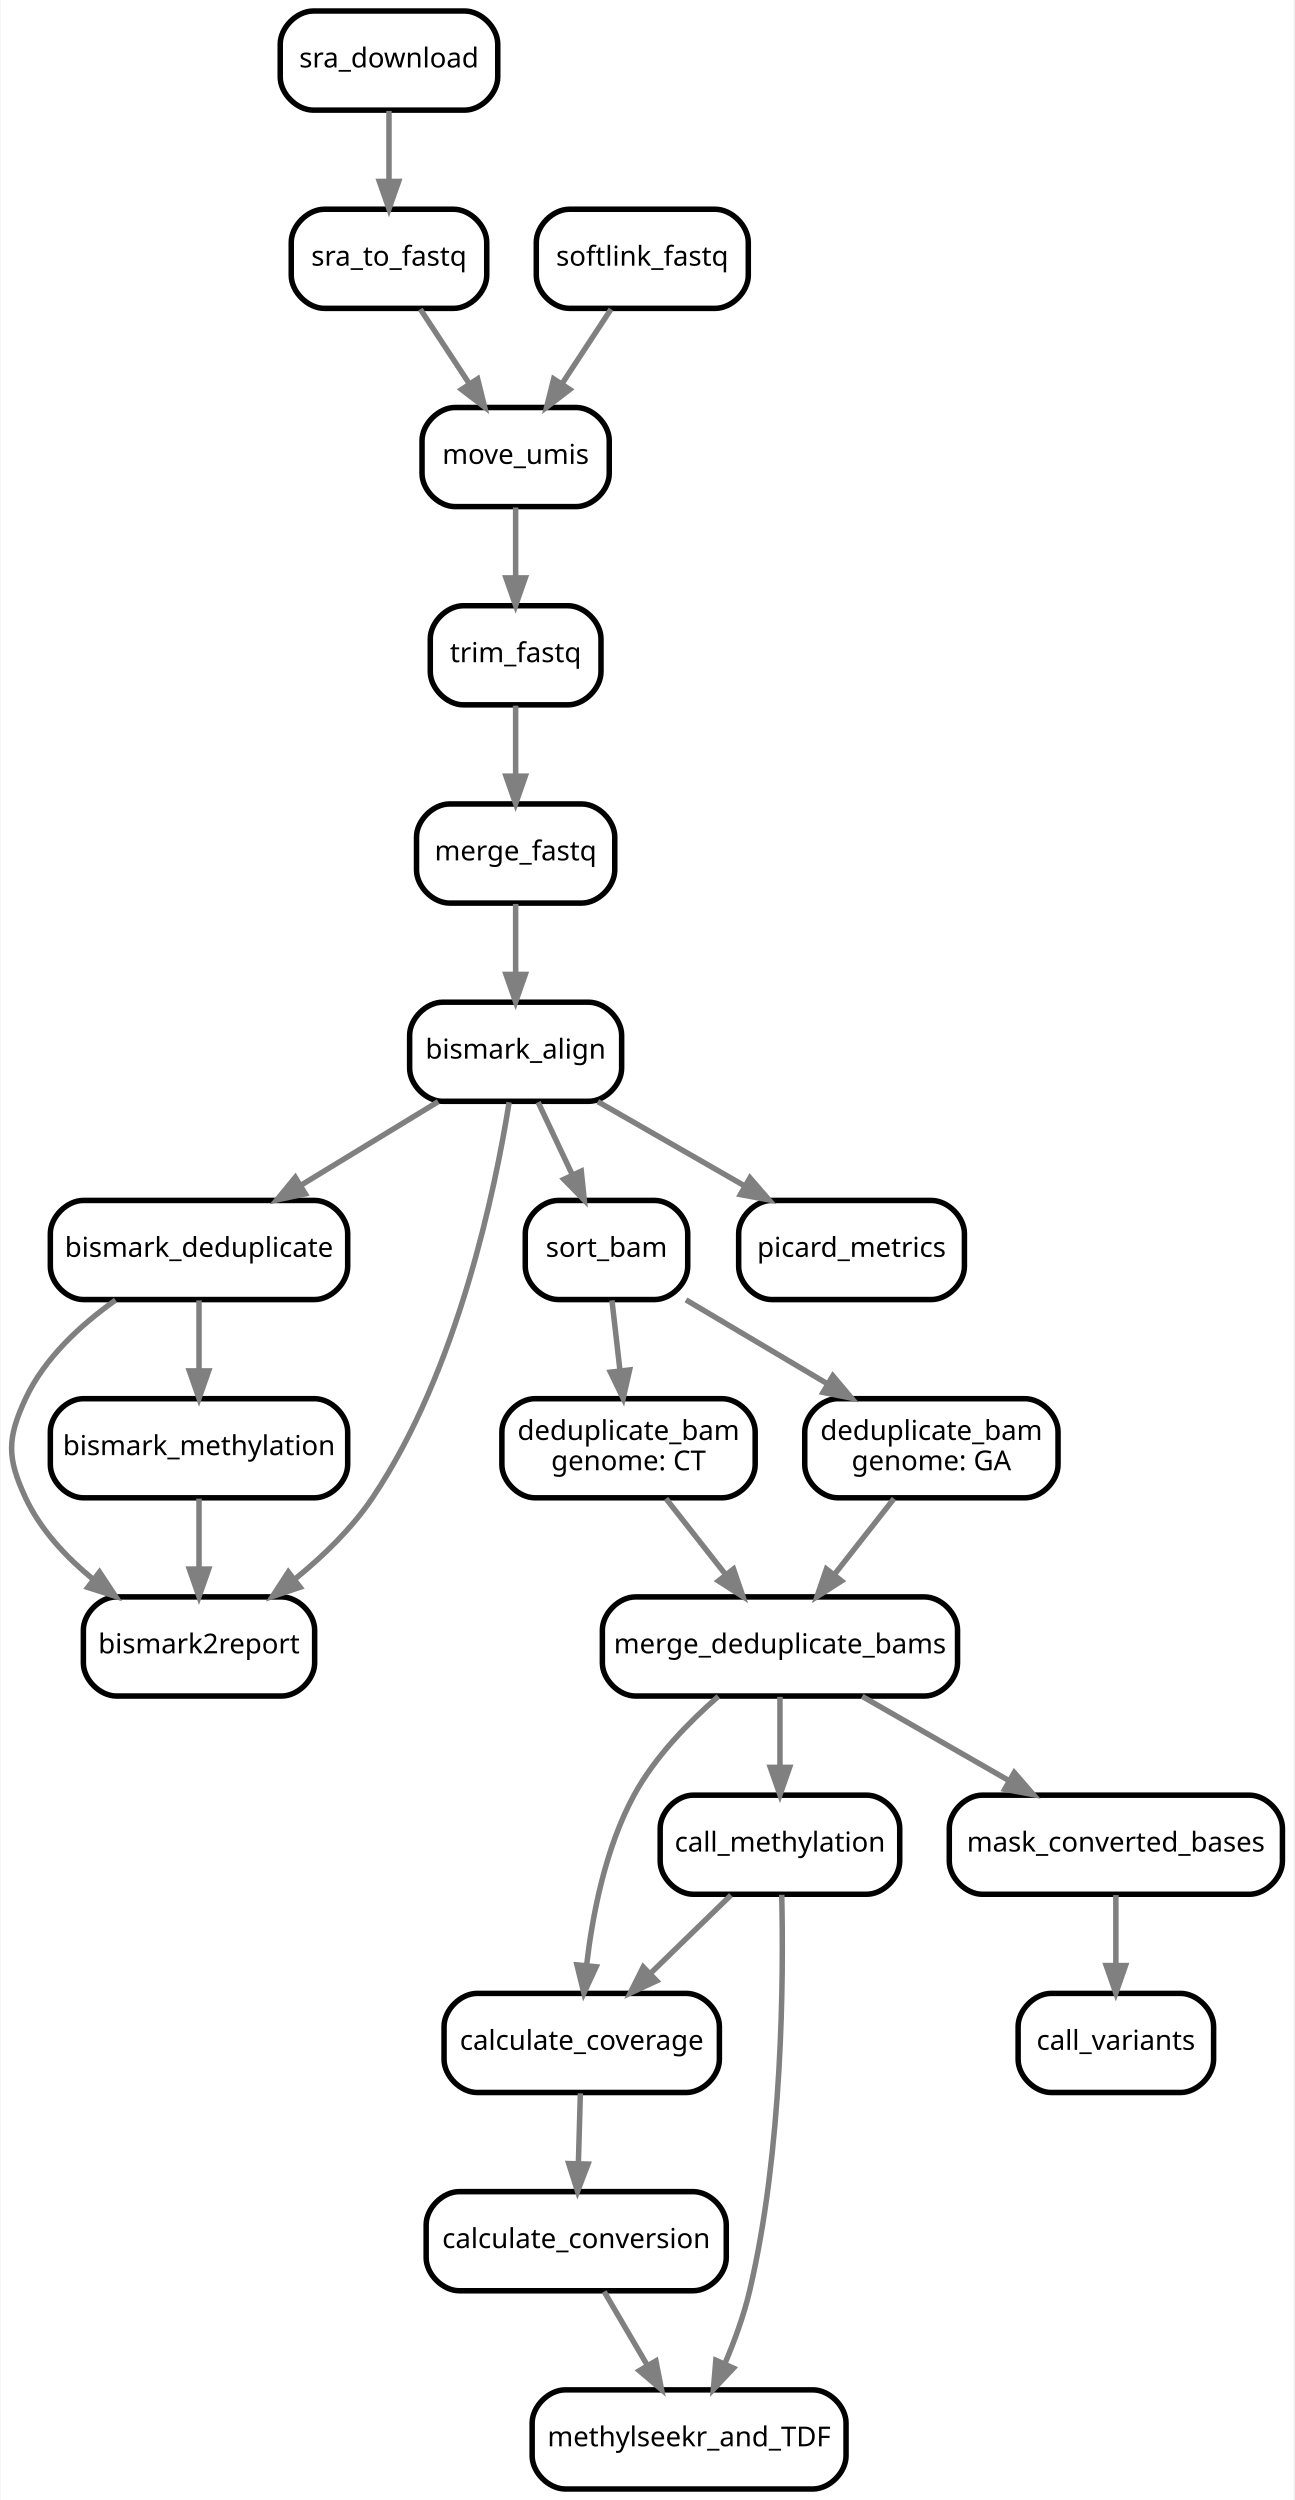
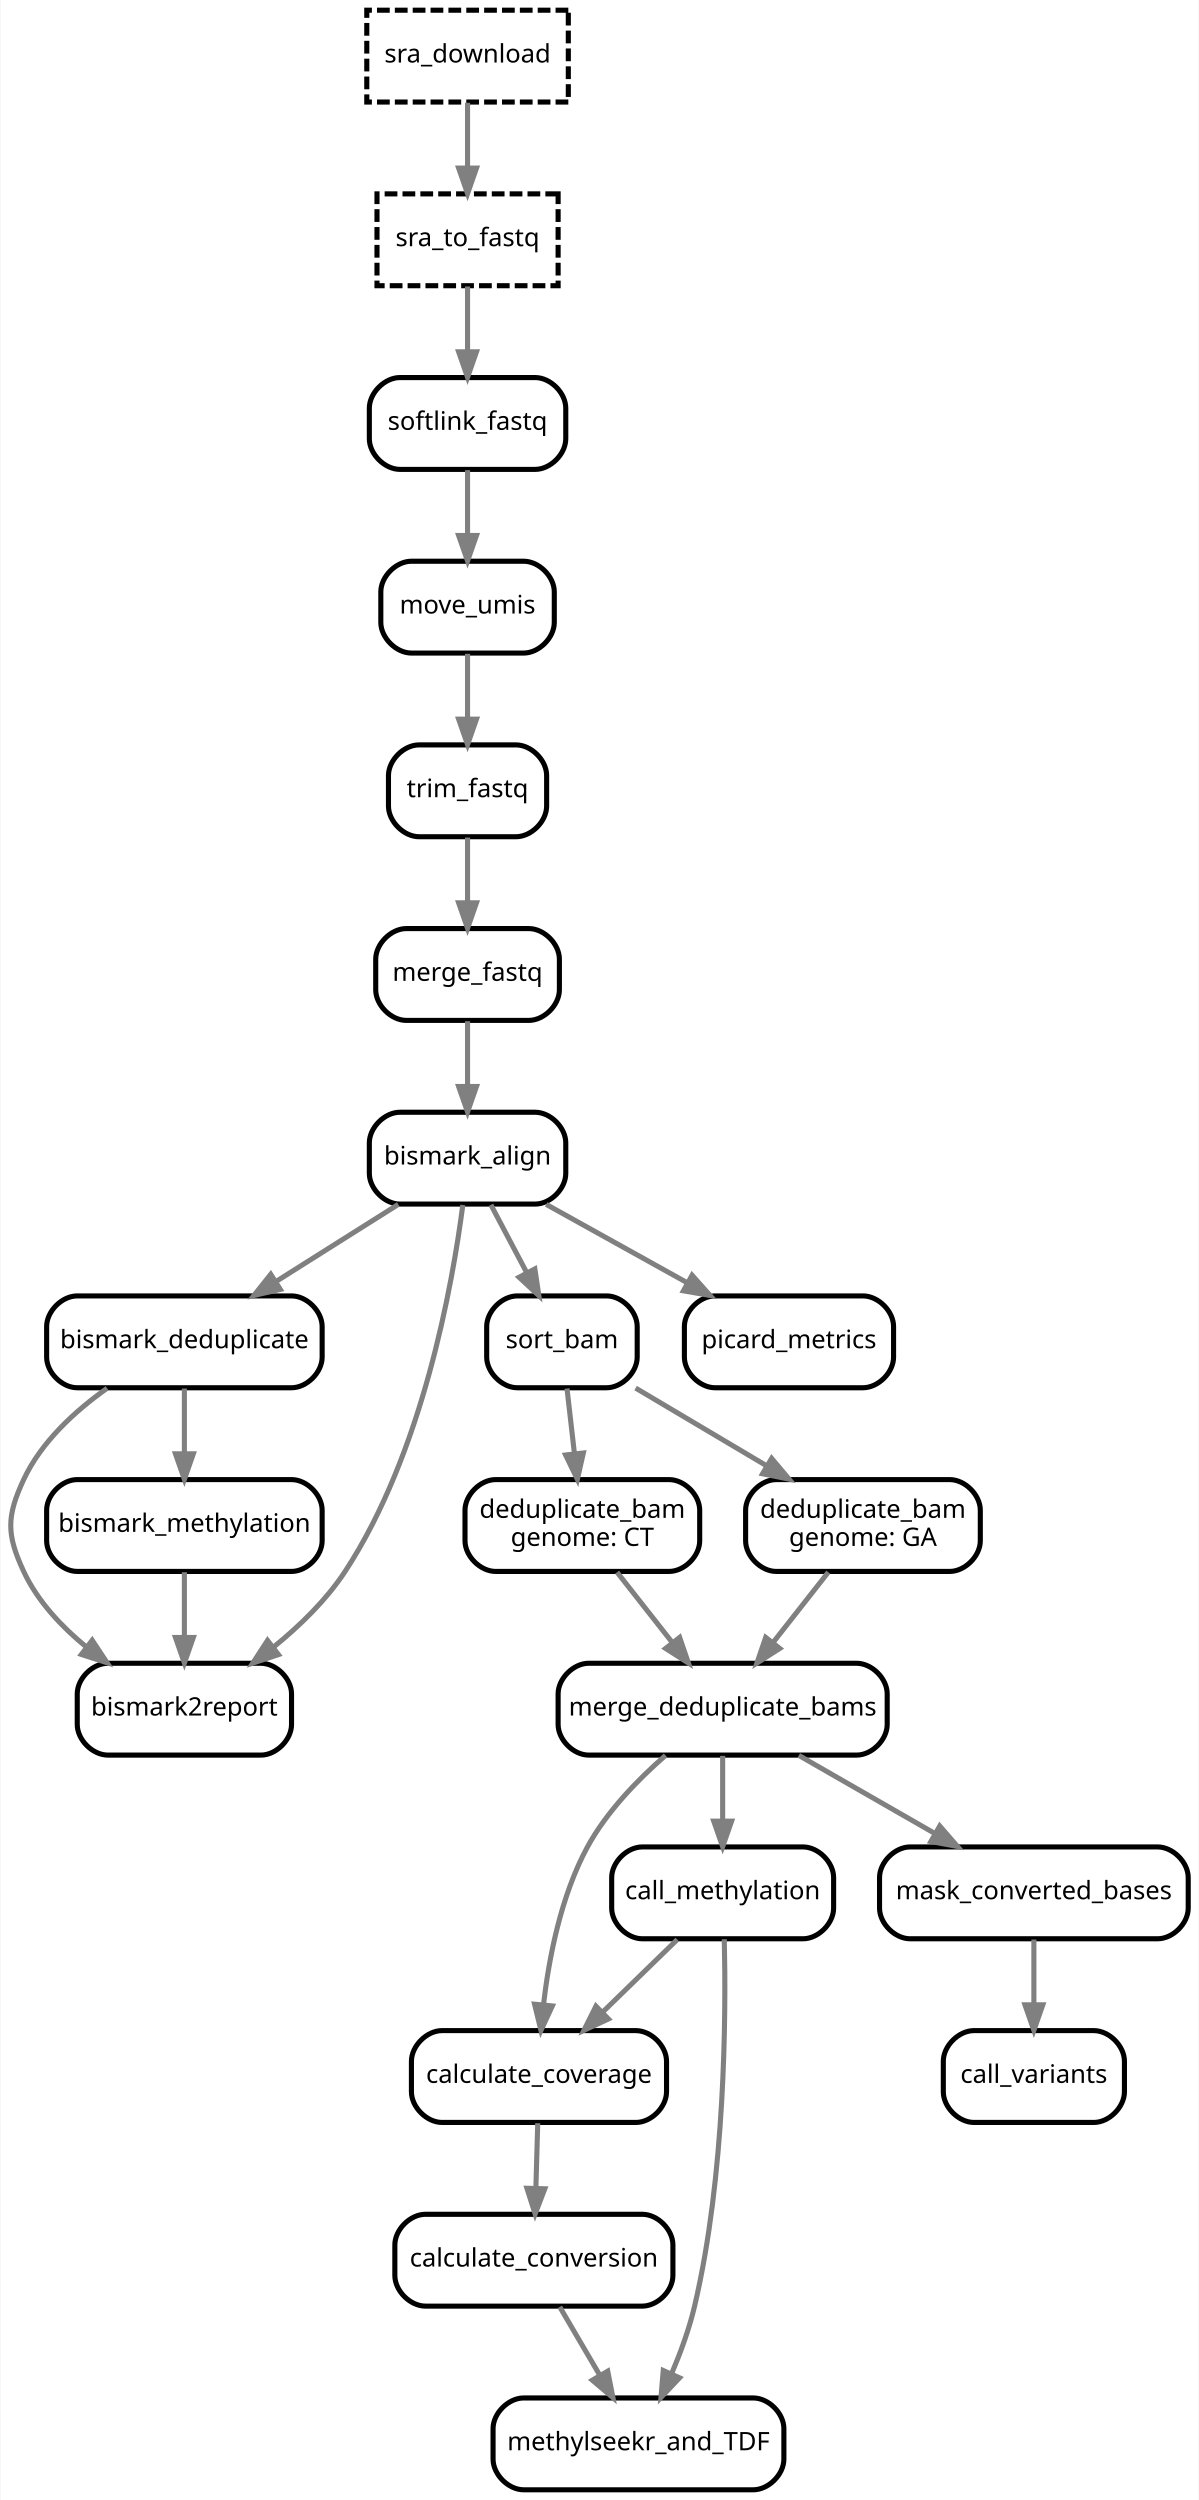
- <svg xmlns="http://www.w3.org/2000/svg" width="470pt" height="908pt" viewBox="0.00 0.00 469.56 908.00">
-   <g id="graph0" class="graph" transform="scale(1 1) rotate(0) translate(4 904)">
-     <polygon fill="white" stroke="transparent" points="-4,4 -4,-904 465.56,-904 465.56,4 -4,4" />
+ <svg xmlns="http://www.w3.org/2000/svg" width="470pt" height="980pt" viewBox="0.00 0.00 469.56 980.00">
+   <g id="graph0" class="graph" transform="scale(1 1) rotate(0) translate(4 976)">
+     <polygon fill="white" stroke="transparent" points="-4,4 -4,-976 465.56,-976 465.56,4 -4,4" />
    <g id="node1" class="node">
-       <path fill="none" stroke="black" stroke-width="2" d="M164.56,-900C164.56,-900 109.56,-900 109.56,-900 103.56,-900 97.56,-894 97.56,-888 97.56,-888 97.56,-876 97.56,-876 97.56,-870 103.56,-864 109.56,-864 109.56,-864 164.56,-864 164.56,-864 170.56,-864 176.56,-870 176.56,-876 176.56,-876 176.56,-888 176.56,-888 176.56,-894 170.56,-900 164.56,-900" />
-       <text text-anchor="middle" x="137.06" y="-879.5" font-family="sans" font-size="10.00">sra_download</text>
+       <polygon fill="none" stroke="black" stroke-width="2" stroke-dasharray="5,2" points="218.56,-972 139.56,-972 139.56,-936 218.56,-936 218.56,-972" />
+       <text text-anchor="middle" x="179.06" y="-951.5" font-family="sans" font-size="10.00">sra_download</text>
    </g>
    <g id="node2" class="node">
-       <path fill="none" stroke="black" stroke-width="2" d="M160.56,-828C160.56,-828 113.56,-828 113.56,-828 107.56,-828 101.56,-822 101.56,-816 101.56,-816 101.56,-804 101.56,-804 101.56,-798 107.56,-792 113.56,-792 113.56,-792 160.56,-792 160.56,-792 166.56,-792 172.56,-798 172.56,-804 172.56,-804 172.56,-816 172.56,-816 172.56,-822 166.56,-828 160.56,-828" />
-       <text text-anchor="middle" x="137.06" y="-807.5" font-family="sans" font-size="10.00">sra_to_fastq</text>
+       <polygon fill="none" stroke="black" stroke-width="2" stroke-dasharray="5,2" points="214.56,-900 143.56,-900 143.56,-864 214.56,-864 214.56,-900" />
+       <text text-anchor="middle" x="179.06" y="-879.5" font-family="sans" font-size="10.00">sra_to_fastq</text>
    </g>
    <g id="edge1" class="edge">
-       <path fill="none" stroke="grey" stroke-width="2" d="M137.06,-863.7C137.06,-855.98 137.06,-846.71 137.06,-838.11" />
-       <polygon fill="grey" stroke="grey" stroke-width="2" points="140.56,-838.1 137.06,-828.1 133.56,-838.1 140.56,-838.1" />
+       <path fill="none" stroke="grey" stroke-width="2" d="M179.06,-935.7C179.06,-927.98 179.06,-918.71 179.06,-910.11" />
+       <polygon fill="grey" stroke="grey" stroke-width="2" points="182.56,-910.1 179.06,-900.1 175.56,-910.1 182.56,-910.1" />
+     </g>
+     <g id="node3" class="node">
+       <path fill="none" stroke="black" stroke-width="2" d="M205.56,-828C205.56,-828 152.56,-828 152.56,-828 146.56,-828 140.56,-822 140.56,-816 140.56,-816 140.56,-804 140.56,-804 140.56,-798 146.56,-792 152.56,-792 152.56,-792 205.56,-792 205.56,-792 211.56,-792 217.56,-798 217.56,-804 217.56,-804 217.56,-816 217.56,-816 217.56,-822 211.56,-828 205.56,-828" />
+       <text text-anchor="middle" x="179.06" y="-807.5" font-family="sans" font-size="10.00">softlink_fastq</text>
+     </g>
+     <g id="edge2" class="edge">
+       <path fill="none" stroke="grey" stroke-width="2" d="M179.06,-863.7C179.06,-855.98 179.06,-846.71 179.06,-838.11" />
+       <polygon fill="grey" stroke="grey" stroke-width="2" points="182.56,-838.1 179.06,-828.1 175.56,-838.1 182.56,-838.1" />
    </g>
    <g id="node4" class="node">
-       <path fill="none" stroke="black" stroke-width="2" d="M205.06,-756C205.06,-756 161.06,-756 161.06,-756 155.06,-756 149.06,-750 149.06,-744 149.06,-744 149.06,-732 149.06,-732 149.06,-726 155.06,-720 161.06,-720 161.06,-720 205.06,-720 205.06,-720 211.06,-720 217.06,-726 217.06,-732 217.06,-732 217.06,-744 217.06,-744 217.06,-750 211.06,-756 205.06,-756" />
-       <text text-anchor="middle" x="183.06" y="-735.5" font-family="sans" font-size="10.00">move_umis</text>
-     </g>
-     <g id="edge2" class="edge">
-       <path fill="none" stroke="grey" stroke-width="2" d="M148.44,-791.7C153.78,-783.56 160.27,-773.69 166.18,-764.7" />
-       <polygon fill="grey" stroke="grey" stroke-width="2" points="169.26,-766.38 171.82,-756.1 163.41,-762.54 169.26,-766.38" />
-     </g>
-     <g id="node3" class="node">
-       <path fill="none" stroke="black" stroke-width="2" d="M255.56,-828C255.56,-828 202.56,-828 202.56,-828 196.56,-828 190.56,-822 190.56,-816 190.56,-816 190.56,-804 190.56,-804 190.56,-798 196.56,-792 202.56,-792 202.56,-792 255.56,-792 255.56,-792 261.56,-792 267.56,-798 267.56,-804 267.56,-804 267.56,-816 267.56,-816 267.56,-822 261.56,-828 255.56,-828" />
-       <text text-anchor="middle" x="229.06" y="-807.5" font-family="sans" font-size="10.00">softlink_fastq</text>
+       <path fill="none" stroke="black" stroke-width="2" d="M201.06,-756C201.06,-756 157.06,-756 157.06,-756 151.06,-756 145.06,-750 145.06,-744 145.06,-744 145.06,-732 145.06,-732 145.06,-726 151.06,-720 157.06,-720 157.06,-720 201.06,-720 201.06,-720 207.06,-720 213.06,-726 213.06,-732 213.06,-732 213.06,-744 213.06,-744 213.06,-750 207.06,-756 201.06,-756" />
+       <text text-anchor="middle" x="179.06" y="-735.5" font-family="sans" font-size="10.00">move_umis</text>
    </g>
    <g id="edge3" class="edge">
-       <path fill="none" stroke="grey" stroke-width="2" d="M217.69,-791.7C212.35,-783.56 205.86,-773.69 199.95,-764.7" />
-       <polygon fill="grey" stroke="grey" stroke-width="2" points="202.72,-762.54 194.3,-756.1 196.87,-766.38 202.72,-762.54" />
+       <path fill="none" stroke="grey" stroke-width="2" d="M179.06,-791.7C179.06,-783.98 179.06,-774.71 179.06,-766.11" />
+       <polygon fill="grey" stroke="grey" stroke-width="2" points="182.56,-766.1 179.06,-756.1 175.56,-766.1 182.56,-766.1" />
    </g>
    <g id="node5" class="node">
-       <path fill="none" stroke="black" stroke-width="2" d="M202.06,-684C202.06,-684 164.06,-684 164.06,-684 158.06,-684 152.06,-678 152.06,-672 152.06,-672 152.06,-660 152.06,-660 152.06,-654 158.06,-648 164.06,-648 164.06,-648 202.06,-648 202.06,-648 208.06,-648 214.06,-654 214.06,-660 214.06,-660 214.06,-672 214.06,-672 214.06,-678 208.06,-684 202.06,-684" />
-       <text text-anchor="middle" x="183.06" y="-663.5" font-family="sans" font-size="10.00">trim_fastq</text>
+       <path fill="none" stroke="black" stroke-width="2" d="M198.06,-684C198.06,-684 160.06,-684 160.06,-684 154.06,-684 148.06,-678 148.06,-672 148.06,-672 148.06,-660 148.06,-660 148.06,-654 154.06,-648 160.06,-648 160.06,-648 198.06,-648 198.06,-648 204.06,-648 210.06,-654 210.06,-660 210.06,-660 210.06,-672 210.06,-672 210.06,-678 204.06,-684 198.06,-684" />
+       <text text-anchor="middle" x="179.06" y="-663.5" font-family="sans" font-size="10.00">trim_fastq</text>
    </g>
    <g id="edge4" class="edge">
-       <path fill="none" stroke="grey" stroke-width="2" d="M183.06,-719.7C183.06,-711.98 183.06,-702.71 183.06,-694.11" />
-       <polygon fill="grey" stroke="grey" stroke-width="2" points="186.56,-694.1 183.06,-684.1 179.56,-694.1 186.56,-694.1" />
+       <path fill="none" stroke="grey" stroke-width="2" d="M179.06,-719.7C179.06,-711.98 179.06,-702.71 179.06,-694.11" />
+       <polygon fill="grey" stroke="grey" stroke-width="2" points="182.56,-694.1 179.06,-684.1 175.56,-694.1 182.56,-694.1" />
    </g>
    <g id="node6" class="node">
-       <path fill="none" stroke="black" stroke-width="2" d="M207.06,-612C207.06,-612 159.06,-612 159.06,-612 153.06,-612 147.06,-606 147.06,-600 147.06,-600 147.06,-588 147.06,-588 147.06,-582 153.06,-576 159.06,-576 159.06,-576 207.06,-576 207.06,-576 213.06,-576 219.06,-582 219.06,-588 219.06,-588 219.06,-600 219.06,-600 219.06,-606 213.06,-612 207.06,-612" />
-       <text text-anchor="middle" x="183.06" y="-591.5" font-family="sans" font-size="10.00">merge_fastq</text>
+       <path fill="none" stroke="black" stroke-width="2" d="M203.06,-612C203.06,-612 155.06,-612 155.06,-612 149.06,-612 143.06,-606 143.06,-600 143.06,-600 143.06,-588 143.06,-588 143.06,-582 149.06,-576 155.06,-576 155.06,-576 203.06,-576 203.06,-576 209.06,-576 215.06,-582 215.06,-588 215.06,-588 215.06,-600 215.06,-600 215.06,-606 209.06,-612 203.06,-612" />
+       <text text-anchor="middle" x="179.06" y="-591.5" font-family="sans" font-size="10.00">merge_fastq</text>
    </g>
    <g id="edge5" class="edge">
-       <path fill="none" stroke="grey" stroke-width="2" d="M183.06,-647.7C183.06,-639.98 183.06,-630.71 183.06,-622.11" />
-       <polygon fill="grey" stroke="grey" stroke-width="2" points="186.56,-622.1 183.06,-612.1 179.56,-622.1 186.56,-622.1" />
+       <path fill="none" stroke="grey" stroke-width="2" d="M179.06,-647.7C179.06,-639.98 179.06,-630.71 179.06,-622.11" />
+       <polygon fill="grey" stroke="grey" stroke-width="2" points="182.56,-622.1 179.06,-612.1 175.56,-622.1 182.56,-622.1" />
    </g>
    <g id="node7" class="node">
-       <path fill="none" stroke="black" stroke-width="2" d="M209.56,-540C209.56,-540 156.56,-540 156.56,-540 150.56,-540 144.56,-534 144.56,-528 144.56,-528 144.56,-516 144.56,-516 144.56,-510 150.56,-504 156.56,-504 156.56,-504 209.56,-504 209.56,-504 215.56,-504 221.56,-510 221.56,-516 221.56,-516 221.56,-528 221.56,-528 221.56,-534 215.56,-540 209.56,-540" />
-       <text text-anchor="middle" x="183.06" y="-519.5" font-family="sans" font-size="10.00">bismark_align</text>
+       <path fill="none" stroke="black" stroke-width="2" d="M205.56,-540C205.56,-540 152.56,-540 152.56,-540 146.56,-540 140.56,-534 140.56,-528 140.56,-528 140.56,-516 140.56,-516 140.56,-510 146.56,-504 152.56,-504 152.56,-504 205.56,-504 205.56,-504 211.56,-504 217.56,-510 217.56,-516 217.56,-516 217.56,-528 217.56,-528 217.56,-534 211.56,-540 205.56,-540" />
+       <text text-anchor="middle" x="179.06" y="-519.5" font-family="sans" font-size="10.00">bismark_align</text>
    </g>
    <g id="edge6" class="edge">
-       <path fill="none" stroke="grey" stroke-width="2" d="M183.06,-575.7C183.06,-567.98 183.06,-558.71 183.06,-550.11" />
-       <polygon fill="grey" stroke="grey" stroke-width="2" points="186.56,-550.1 183.06,-540.1 179.56,-550.1 186.56,-550.1" />
+       <path fill="none" stroke="grey" stroke-width="2" d="M179.06,-575.7C179.06,-567.98 179.06,-558.71 179.06,-550.11" />
+       <polygon fill="grey" stroke="grey" stroke-width="2" points="182.56,-550.1 179.06,-540.1 175.56,-550.1 182.56,-550.1" />
    </g>
    <g id="node8" class="node">
      <path fill="none" stroke="black" stroke-width="2" d="M110.06,-468C110.06,-468 26.06,-468 26.06,-468 20.06,-468 14.06,-462 14.06,-456 14.06,-456 14.06,-444 14.06,-444 14.06,-438 20.06,-432 26.06,-432 26.06,-432 110.06,-432 110.06,-432 116.06,-432 122.06,-438 122.06,-444 122.06,-444 122.06,-456 122.06,-456 122.06,-462 116.06,-468 110.06,-468" />
      <text text-anchor="middle" x="68.06" y="-447.5" font-family="sans" font-size="10.00">bismark_deduplicate</text>
    </g>
    <g id="edge7" class="edge">
-       <path fill="none" stroke="grey" stroke-width="2" d="M154.93,-503.88C139.9,-494.72 121.2,-483.34 105,-473.48" />
-       <polygon fill="grey" stroke="grey" stroke-width="2" points="106.67,-470.4 96.3,-468.19 103.03,-476.38 106.67,-470.4" />
+       <path fill="none" stroke="grey" stroke-width="2" d="M151.91,-503.88C137.53,-494.81 119.68,-483.55 104.15,-473.76" />
+       <polygon fill="grey" stroke="grey" stroke-width="2" points="105.65,-470.56 95.32,-468.19 101.91,-476.48 105.65,-470.56" />
    </g>
    <g id="node9" class="node">
      <path fill="none" stroke="black" stroke-width="2" d="M233.56,-468C233.56,-468 198.56,-468 198.56,-468 192.56,-468 186.56,-462 186.56,-456 186.56,-456 186.56,-444 186.56,-444 186.56,-438 192.56,-432 198.56,-432 198.56,-432 233.56,-432 233.56,-432 239.56,-432 245.56,-438 245.56,-444 245.56,-444 245.56,-456 245.56,-456 245.56,-462 239.56,-468 233.56,-468" />
      <text text-anchor="middle" x="216.06" y="-447.5" font-family="sans" font-size="10.00">sort_bam</text>
    </g>
    <g id="edge8" class="edge">
-       <path fill="none" stroke="grey" stroke-width="2" d="M191.22,-503.7C194.98,-495.73 199.52,-486.1 203.68,-477.26" />
-       <polygon fill="grey" stroke="grey" stroke-width="2" points="206.9,-478.64 208,-468.1 200.57,-475.66 206.9,-478.64" />
+       <path fill="none" stroke="grey" stroke-width="2" d="M188.21,-503.7C192.47,-495.64 197.62,-485.89 202.33,-476.98" />
+       <polygon fill="grey" stroke="grey" stroke-width="2" points="205.44,-478.58 207.02,-468.1 199.26,-475.31 205.44,-478.58" />
    </g>
    <g id="node11" class="node">
      <path fill="none" stroke="black" stroke-width="2" d="M98.06,-324C98.06,-324 38.06,-324 38.06,-324 32.06,-324 26.06,-318 26.06,-312 26.06,-312 26.06,-300 26.06,-300 26.06,-294 32.06,-288 38.06,-288 38.06,-288 98.06,-288 98.06,-288 104.06,-288 110.06,-294 110.06,-300 110.06,-300 110.06,-312 110.06,-312 110.06,-318 104.06,-324 98.06,-324" />
      <text text-anchor="middle" x="68.06" y="-303.5" font-family="sans" font-size="10.00">bismark2report</text>
    </g>
    <g id="edge11" class="edge">
-       <path fill="none" stroke="grey" stroke-width="2" d="M180.69,-503.65C175.76,-472.57 162.2,-406.31 131.06,-360 123.58,-348.86 113.11,-338.76 102.85,-330.44" />
-       <polygon fill="grey" stroke="grey" stroke-width="2" points="104.78,-327.51 94.73,-324.16 100.5,-333.05 104.78,-327.51" />
+       <path fill="none" stroke="grey" stroke-width="2" d="M177.2,-503.65C173.18,-472.58 161.46,-406.34 131.06,-360 123.7,-348.78 113.27,-338.66 103,-330.34" />
+       <polygon fill="grey" stroke="grey" stroke-width="2" points="104.92,-327.4 94.87,-324.07 100.65,-332.95 104.92,-327.4" />
    </g>
    <g id="node12" class="node">
      <path fill="none" stroke="black" stroke-width="2" d="M334.06,-468C334.06,-468 276.06,-468 276.06,-468 270.06,-468 264.06,-462 264.06,-456 264.06,-456 264.06,-444 264.06,-444 264.06,-438 270.06,-432 276.06,-432 276.06,-432 334.06,-432 334.06,-432 340.06,-432 346.06,-438 346.06,-444 346.06,-444 346.06,-456 346.06,-456 346.06,-462 340.06,-468 334.06,-468" />
      <text text-anchor="middle" x="305.06" y="-447.5" font-family="sans" font-size="10.00">picard_metrics</text>
    </g>
    <g id="edge9" class="edge">
-       <path fill="none" stroke="grey" stroke-width="2" d="M212.91,-503.88C229.01,-494.64 249.07,-483.13 266.35,-473.21" />
-       <polygon fill="grey" stroke="grey" stroke-width="2" points="268.17,-476.2 275.11,-468.19 264.69,-470.13 268.17,-476.2" />
+       <path fill="none" stroke="grey" stroke-width="2" d="M209.89,-503.88C226.51,-494.64 247.23,-483.13 265.08,-473.21" />
+       <polygon fill="grey" stroke="grey" stroke-width="2" points="267.08,-476.11 274.12,-468.19 263.68,-469.99 267.08,-476.11" />
    </g>
    <g id="node10" class="node">
      <path fill="none" stroke="black" stroke-width="2" d="M110.06,-396C110.06,-396 26.06,-396 26.06,-396 20.06,-396 14.06,-390 14.06,-384 14.06,-384 14.06,-372 14.06,-372 14.06,-366 20.06,-360 26.06,-360 26.06,-360 110.06,-360 110.06,-360 116.06,-360 122.06,-366 122.06,-372 122.06,-372 122.06,-384 122.06,-384 122.06,-390 116.06,-396 110.06,-396" />
      <text text-anchor="middle" x="68.06" y="-375.5" font-family="sans" font-size="10.00">bismark_methylation</text>
    </g>
    <g id="edge10" class="edge">
      <path fill="none" stroke="grey" stroke-width="2" d="M68.06,-431.7C68.06,-423.98 68.06,-414.71 68.06,-406.11" />
      <polygon fill="grey" stroke="grey" stroke-width="2" points="71.56,-406.1 68.06,-396.1 64.56,-406.1 71.56,-406.1" />
    </g>
    <g id="edge12" class="edge">
      <path fill="none" stroke="grey" stroke-width="2" d="M37.76,-431.8C25.19,-422.9 11.94,-410.77 5.06,-396 -1.69,-381.49 -1.69,-374.51 5.06,-360 10.49,-348.34 19.88,-338.34 29.78,-330.26" />
      <polygon fill="grey" stroke="grey" stroke-width="2" points="31.92,-333.03 37.76,-324.2 27.68,-327.45 31.92,-333.03" />
    </g>
    <g id="node13" class="node">
      <path fill="none" stroke="black" stroke-width="2" d="M258.06,-396C258.06,-396 190.06,-396 190.06,-396 184.06,-396 178.06,-390 178.06,-384 178.06,-384 178.06,-372 178.06,-372 178.06,-366 184.06,-360 190.06,-360 190.06,-360 258.06,-360 258.06,-360 264.06,-360 270.06,-366 270.06,-372 270.06,-372 270.06,-384 270.06,-384 270.06,-390 264.06,-396 258.06,-396" />
      <text text-anchor="middle" x="224.06" y="-381" font-family="sans" font-size="10.00">deduplicate_bam</text>
      <text text-anchor="middle" x="224.06" y="-370" font-family="sans" font-size="10.00">genome: CT</text>
    </g>
    <g id="edge14" class="edge">
      <path fill="none" stroke="grey" stroke-width="2" d="M218.04,-431.7C218.92,-423.98 219.98,-414.71 220.97,-406.11" />
      <polygon fill="grey" stroke="grey" stroke-width="2" points="224.45,-406.44 222.11,-396.1 217.5,-405.64 224.45,-406.44" />
    </g>
    <g id="node14" class="node">
      <path fill="none" stroke="black" stroke-width="2" d="M368.06,-396C368.06,-396 300.06,-396 300.06,-396 294.06,-396 288.06,-390 288.06,-384 288.06,-384 288.06,-372 288.06,-372 288.06,-366 294.06,-360 300.06,-360 300.06,-360 368.06,-360 368.06,-360 374.06,-360 380.06,-366 380.06,-372 380.06,-372 380.06,-384 380.06,-384 380.06,-390 374.06,-396 368.06,-396" />
      <text text-anchor="middle" x="334.06" y="-381" font-family="sans" font-size="10.00">deduplicate_bam</text>
      <text text-anchor="middle" x="334.06" y="-370" font-family="sans" font-size="10.00">genome: GA</text>
    </g>
    <g id="edge15" class="edge">
      <path fill="none" stroke="grey" stroke-width="2" d="M244.93,-431.88C260.36,-422.72 279.55,-411.34 296.16,-401.48" />
      <polygon fill="grey" stroke="grey" stroke-width="2" points="298.27,-404.3 305.09,-396.19 294.7,-398.28 298.27,-404.3" />
    </g>
    <g id="edge13" class="edge">
      <path fill="none" stroke="grey" stroke-width="2" d="M68.06,-359.7C68.06,-351.98 68.06,-342.71 68.06,-334.11" />
      <polygon fill="grey" stroke="grey" stroke-width="2" points="71.56,-334.1 68.06,-324.1 64.56,-334.1 71.56,-334.1" />
    </g>
    <g id="node15" class="node">
      <path fill="none" stroke="black" stroke-width="2" d="M331.56,-324C331.56,-324 226.56,-324 226.56,-324 220.56,-324 214.56,-318 214.56,-312 214.56,-312 214.56,-300 214.56,-300 214.56,-294 220.56,-288 226.56,-288 226.56,-288 331.56,-288 331.56,-288 337.56,-288 343.56,-294 343.56,-300 343.56,-300 343.56,-312 343.56,-312 343.56,-318 337.56,-324 331.56,-324" />
      <text text-anchor="middle" x="279.06" y="-303.5" font-family="sans" font-size="10.00">merge_deduplicate_bams</text>
    </g>
    <g id="edge16" class="edge">
      <path fill="none" stroke="grey" stroke-width="2" d="M237.66,-359.7C244.19,-351.39 252.13,-341.28 259.31,-332.14" />
      <polygon fill="grey" stroke="grey" stroke-width="2" points="262.2,-334.13 265.63,-324.1 256.7,-329.81 262.2,-334.13" />
    </g>
    <g id="edge17" class="edge">
      <path fill="none" stroke="grey" stroke-width="2" d="M320.47,-359.7C313.94,-351.39 306,-341.28 298.82,-332.14" />
      <polygon fill="grey" stroke="grey" stroke-width="2" points="301.43,-329.81 292.5,-324.1 295.93,-334.13 301.43,-329.81" />
    </g>
    <g id="node16" class="node">
      <path fill="none" stroke="black" stroke-width="2" d="M310.56,-252C310.56,-252 247.56,-252 247.56,-252 241.56,-252 235.56,-246 235.56,-240 235.56,-240 235.56,-228 235.56,-228 235.56,-222 241.56,-216 247.56,-216 247.56,-216 310.56,-216 310.56,-216 316.56,-216 322.56,-222 322.56,-228 322.56,-228 322.56,-240 322.56,-240 322.56,-246 316.56,-252 310.56,-252" />
      <text text-anchor="middle" x="279.06" y="-231.5" font-family="sans" font-size="10.00">call_methylation</text>
    </g>
    <g id="edge18" class="edge">
      <path fill="none" stroke="grey" stroke-width="2" d="M279.06,-287.7C279.06,-279.98 279.06,-270.71 279.06,-262.11" />
      <polygon fill="grey" stroke="grey" stroke-width="2" points="282.56,-262.1 279.06,-252.1 275.56,-262.1 282.56,-262.1" />
    </g>
    <g id="node17" class="node">
      <path fill="none" stroke="black" stroke-width="2" d="M449.56,-252C449.56,-252 352.56,-252 352.56,-252 346.56,-252 340.56,-246 340.56,-240 340.56,-240 340.56,-228 340.56,-228 340.56,-222 346.56,-216 352.56,-216 352.56,-216 449.56,-216 449.56,-216 455.56,-216 461.56,-222 461.56,-228 461.56,-228 461.56,-240 461.56,-240 461.56,-246 455.56,-252 449.56,-252" />
      <text text-anchor="middle" x="401.06" y="-231.5" font-family="sans" font-size="10.00">mask_converted_bases</text>
    </g>
    <g id="edge19" class="edge">
      <path fill="none" stroke="grey" stroke-width="2" d="M308.91,-287.88C325.01,-278.64 345.07,-267.13 362.35,-257.21" />
      <polygon fill="grey" stroke="grey" stroke-width="2" points="364.17,-260.2 371.11,-252.19 360.69,-254.13 364.17,-260.2" />
    </g>
    <g id="node19" class="node">
      <path fill="none" stroke="black" stroke-width="2" d="M245.06,-180C245.06,-180 169.06,-180 169.06,-180 163.06,-180 157.06,-174 157.06,-168 157.06,-168 157.06,-156 157.06,-156 157.06,-150 163.06,-144 169.06,-144 169.06,-144 245.06,-144 245.06,-144 251.06,-144 257.06,-150 257.06,-156 257.06,-156 257.06,-168 257.06,-168 257.06,-174 251.06,-180 245.06,-180" />
      <text text-anchor="middle" x="207.06" y="-159.5" font-family="sans" font-size="10.00">calculate_coverage</text>
    </g>
    <g id="edge21" class="edge">
      <path fill="none" stroke="grey" stroke-width="2" d="M256.67,-287.87C245.84,-278.43 233.58,-265.83 226.06,-252 215.66,-232.85 210.95,-208.5 208.82,-190.11" />
      <polygon fill="grey" stroke="grey" stroke-width="2" points="212.29,-189.67 207.84,-180.06 205.33,-190.35 212.29,-189.67" />
    </g>
    <g id="edge22" class="edge">
      <path fill="none" stroke="grey" stroke-width="2" d="M261.27,-215.7C252.46,-207.14 241.68,-196.66 232.06,-187.3" />
      <polygon fill="grey" stroke="grey" stroke-width="2" points="234.27,-184.57 224.66,-180.1 229.39,-189.58 234.27,-184.57" />
    </g>
    <g id="node21" class="node">
      <path fill="none" stroke="black" stroke-width="2" d="M291.06,-36C291.06,-36 201.06,-36 201.06,-36 195.06,-36 189.06,-30 189.06,-24 189.06,-24 189.06,-12 189.06,-12 189.06,-6 195.06,0 201.06,0 201.06,0 291.06,0 291.06,0 297.06,0 303.06,-6 303.06,-12 303.06,-12 303.06,-24 303.06,-24 303.06,-30 297.06,-36 291.06,-36" />
      <text text-anchor="middle" x="246.06" y="-15.5" font-family="sans" font-size="10.00">methylseekr_and_TDF</text>
    </g>
    <g id="edge24" class="edge">
      <path fill="none" stroke="grey" stroke-width="2" d="M279.7,-215.81C280.4,-186.07 280.12,-123.27 268.06,-72 265.97,-63.08 262.54,-53.72 259,-45.4" />
      <polygon fill="grey" stroke="grey" stroke-width="2" points="262.16,-43.89 254.88,-36.19 255.77,-46.75 262.16,-43.89" />
    </g>
    <g id="node18" class="node">
      <path fill="none" stroke="black" stroke-width="2" d="M424.56,-180C424.56,-180 377.56,-180 377.56,-180 371.56,-180 365.56,-174 365.56,-168 365.56,-168 365.56,-156 365.56,-156 365.56,-150 371.56,-144 377.56,-144 377.56,-144 424.56,-144 424.56,-144 430.56,-144 436.56,-150 436.56,-156 436.56,-156 436.56,-168 436.56,-168 436.56,-174 430.56,-180 424.56,-180" />
      <text text-anchor="middle" x="401.06" y="-159.5" font-family="sans" font-size="10.00">call_variants</text>
    </g>
    <g id="edge20" class="edge">
      <path fill="none" stroke="grey" stroke-width="2" d="M401.06,-215.7C401.06,-207.98 401.06,-198.71 401.06,-190.11" />
      <polygon fill="grey" stroke="grey" stroke-width="2" points="404.56,-190.1 401.06,-180.1 397.56,-190.1 404.56,-190.1" />
    </g>
    <g id="node20" class="node">
      <path fill="none" stroke="black" stroke-width="2" d="M247.56,-108C247.56,-108 162.56,-108 162.56,-108 156.56,-108 150.56,-102 150.56,-96 150.56,-96 150.56,-84 150.56,-84 150.56,-78 156.56,-72 162.56,-72 162.56,-72 247.56,-72 247.56,-72 253.56,-72 259.56,-78 259.56,-84 259.56,-84 259.56,-96 259.56,-96 259.56,-102 253.56,-108 247.56,-108" />
      <text text-anchor="middle" x="205.06" y="-87.5" font-family="sans" font-size="10.00">calculate_conversion</text>
    </g>
    <g id="edge23" class="edge">
      <path fill="none" stroke="grey" stroke-width="2" d="M206.57,-143.7C206.35,-135.98 206.08,-126.71 205.84,-118.11" />
      <polygon fill="grey" stroke="grey" stroke-width="2" points="209.34,-118 205.55,-108.1 202.34,-118.2 209.34,-118" />
    </g>
    <g id="edge25" class="edge">
      <path fill="none" stroke="grey" stroke-width="2" d="M215.2,-71.7C219.92,-63.64 225.63,-53.89 230.85,-44.98" />
      <polygon fill="grey" stroke="grey" stroke-width="2" points="234.01,-46.5 236.05,-36.1 227.97,-42.96 234.01,-46.5" />
    </g>
  </g>
</svg>
